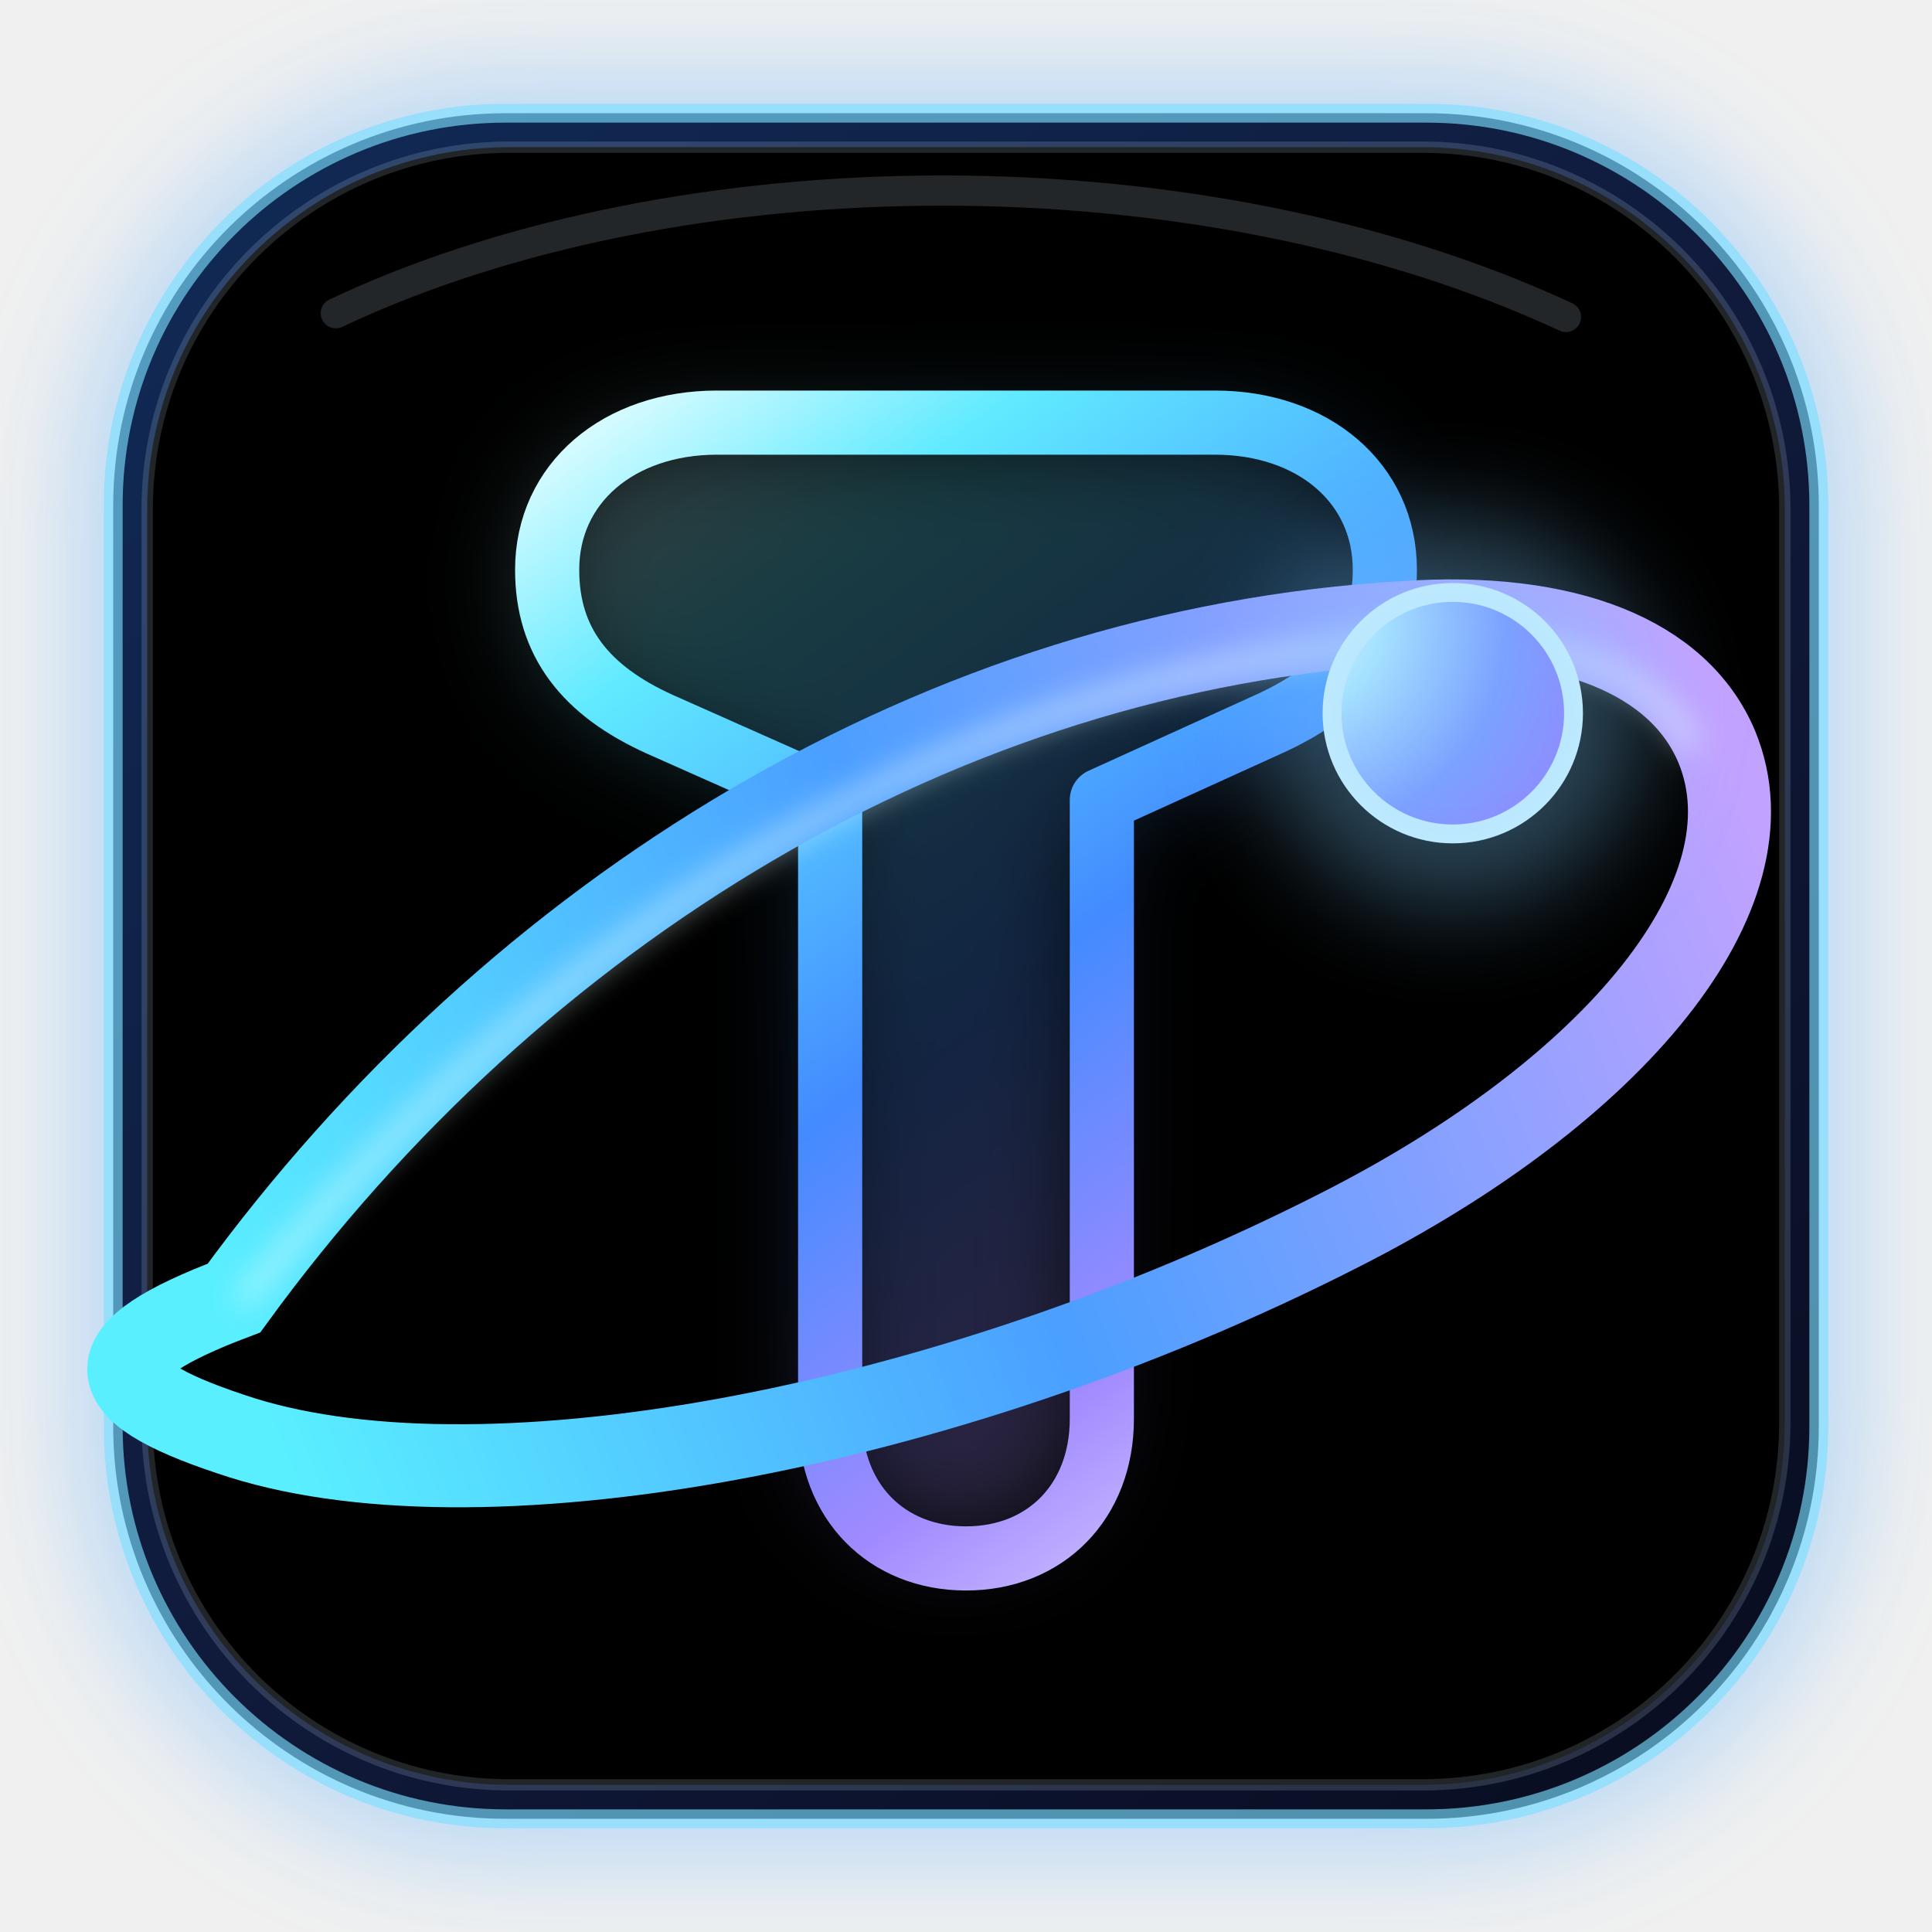
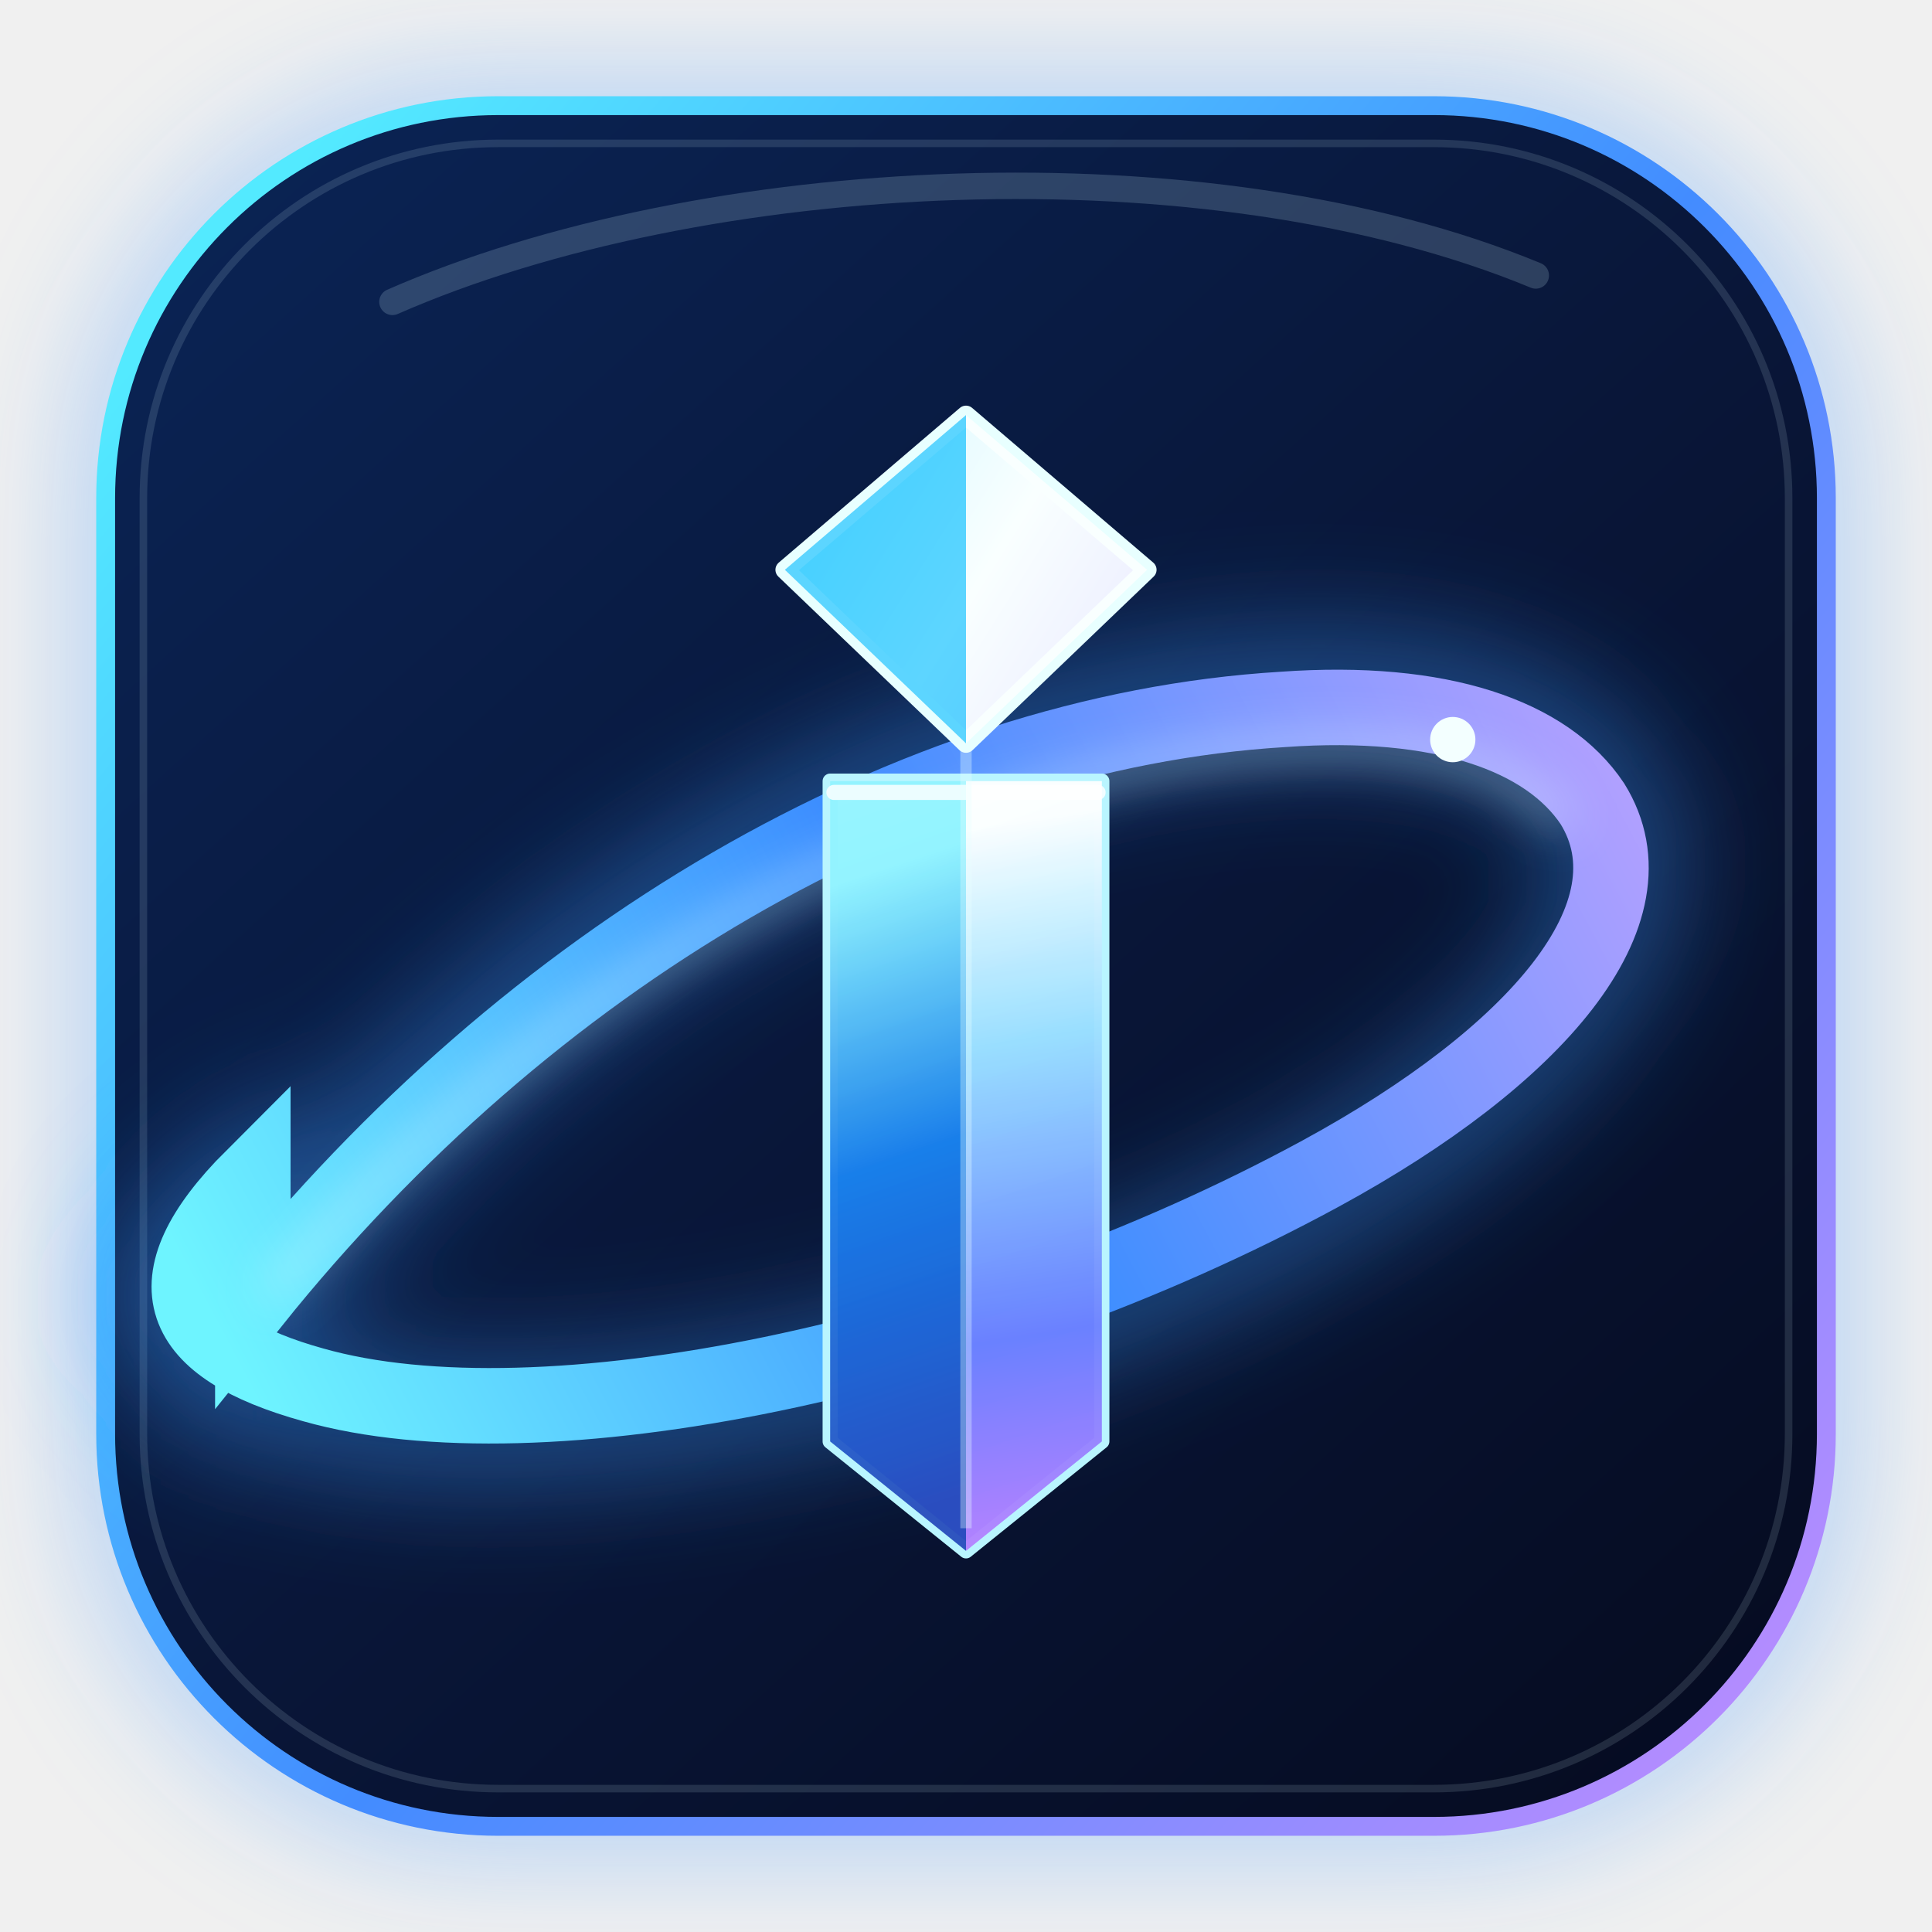
<svg xmlns="http://www.w3.org/2000/svg" viewBox="0 0 512 512">
  <defs>
-     <linearGradient id="tile" x1="55" y1="35" x2="448" y2="480" gradientUnits="userSpaceOnUse">
-       <stop stop-color="#102a55" />
-       <stop offset=".52" stop-color="#101a3b" />
-       <stop offset="1" stop-color="#080d20" />
+     <linearGradient id="background" x1="50" y1="30" x2="462" y2="484" gradientUnits="userSpaceOnUse">
+       <stop stop-color="#0a2455" />
+       <stop offset=".52" stop-color="#091638" />
+       <stop offset="1" stop-color="#050b20" />
    </linearGradient>
-     <linearGradient id="glass" x1="148" y1="104" x2="370" y2="410" gradientUnits="userSpaceOnUse">
-       <stop stop-color="#efffff" />
-       <stop offset=".19" stop-color="#60eaff" />
-       <stop offset=".52" stop-color="#438bff" />
-       <stop offset=".78" stop-color="#a18aff" />
-       <stop offset="1" stop-color="#e5ddff" />
+     <linearGradient id="rim" x1="40" y1="90" x2="470" y2="446" gradientUnits="userSpaceOnUse">
+       <stop stop-color="#53eaff" />
+       <stop offset=".52" stop-color="#438cff" />
+       <stop offset="1" stop-color="#b58cff" />
    </linearGradient>
-     <linearGradient id="orbit" x1="58" y1="343" x2="454" y2="186" gradientUnits="userSpaceOnUse">
-       <stop stop-color="#59efff" />
-       <stop offset=".48" stop-color="#4b9fff" />
-       <stop offset="1" stop-color="#c2a2ff" />
+     <linearGradient id="orbit" x1="66" y1="368" x2="446" y2="167" gradientUnits="userSpaceOnUse">
+       <stop stop-color="#6ef4ff" />
+       <stop offset=".48" stop-color="#3d8eff" />
+       <stop offset="1" stop-color="#c4a3ff" />
    </linearGradient>
-     <radialGradient id="ball" cx="0" cy="0" r="1" gradientTransform="matrix(65 68 -68 65 345 166)" gradientUnits="userSpaceOnUse">
+     <linearGradient id="pillarFront" x1="222" y1="210" x2="294" y2="414" gradientUnits="userSpaceOnUse">
+       <stop stop-color="#f5ffff" />
+       <stop offset=".22" stop-color="#78efff" />
+       <stop offset=".62" stop-color="#359aff" />
+       <stop offset="1" stop-color="#a78bff" />
+     </linearGradient>
+     <linearGradient id="pillarLeft" x1="205" y1="240" x2="257" y2="396" gradientUnits="userSpaceOnUse">
+       <stop stop-color="#8ff3ff" />
+       <stop offset=".45" stop-color="#1479e8" />
+       <stop offset="1" stop-color="#2348ba" />
+     </linearGradient>
+     <linearGradient id="pillarRight" x1="286" y1="215" x2="315" y2="407" gradientUnits="userSpaceOnUse">
      <stop stop-color="#fff" />
-       <stop offset=".22" stop-color="#b9edff" />
-       <stop offset=".58" stop-color="#7b8cff" />
-       <stop offset="1" stop-color="#a75dff" />
-     </radialGradient>
-     <filter id="glow" x="-40%" y="-40%" width="180%" height="180%">
-       <feGaussianBlur stdDeviation="13" />
+       <stop offset=".3" stop-color="#9ddfff" />
+       <stop offset=".7" stop-color="#6c7fff" />
+       <stop offset="1" stop-color="#bd81ff" />
+     </linearGradient>
+     <linearGradient id="diamond" x1="202" y1="124" x2="312" y2="193" gradientUnits="userSpaceOnUse">
+       <stop stop-color="#4fdfff" />
+       <stop offset=".5" stop-color="#eaffff" />
+       <stop offset="1" stop-color="#a5a3ff" />
+     </linearGradient>
+     <filter id="glow" x="-50%" y="-50%" width="200%" height="200%">
+       <feGaussianBlur stdDeviation="15" />
    </filter>
-     <filter id="soft" x="-20%" y="-20%" width="140%" height="140%">
-       <feGaussianBlur stdDeviation="4" />
+     <filter id="softGlow" x="-30%" y="-30%" width="160%" height="160%">
+       <feGaussianBlur stdDeviation="6" />
    </filter>
  </defs>
-   <rect x="18" y="18" width="476" height="476" rx="116" fill="#48a6ff" opacity=".3" filter="url(#glow)" />
-   <rect x="30" y="30" width="452" height="452" rx="104" fill="url(#tile)" stroke="#7bdfff" stroke-opacity=".63" stroke-width="5" />
-   <rect x="39" y="39" width="434" height="434" rx="96" stroke="#d6eaff" stroke-opacity=".16" stroke-width="3" />
-   <path d="M189 114h134c26 0 44 16 44 39 0 20-11 33-30 42l-48 22v153c0 22-15 38-36 38s-36-16-36-38V214l-47-20c-19-8-29-21-29-40 0-24 19-40 48-40Z" fill="url(#glass)" opacity=".26" filter="url(#glow)" />
-   <path d="M190 112h132c26 0 45 16 45 39 0 19-11 32-31 41l-44 20v164c0 22-15 37-36 37s-36-15-36-37V212l-45-20c-20-9-30-22-30-41 0-23 19-39 45-39Z" fill="none" stroke="url(#glass)" stroke-width="17" stroke-linejoin="round" />
-   <path d="M62 344c75-103 188-172 310-179 43-3 73 9 83 33 16 39-27 91-100 128-106 54-230 76-294 54-36-12-36-22 1-36Z" fill="none" stroke="url(#orbit)" stroke-width="22" stroke-linecap="round" />
-   <path d="M65 344c82-98 191-166 307-174 39-2 65 7 76 27" fill="none" stroke="#eaffff" stroke-opacity=".68" stroke-width="4" stroke-linecap="round" filter="url(#soft)" />
-   <circle cx="385" cy="189" r="32" fill="url(#ball)" stroke="#d9f6ff" stroke-width="5" />
-   <circle cx="385" cy="189" r="51" fill="#7bcaff" opacity=".34" filter="url(#glow)" />
-   <path d="M89 83c91-43 229-44 326 1" fill="none" stroke="#d4f2ff" stroke-opacity=".16" stroke-width="8" stroke-linecap="round" />
+   <rect x="18" y="18" width="476" height="476" rx="112" fill="#2888ff" opacity=".26" filter="url(#glow)" />
+   <rect x="28" y="28" width="456" height="456" rx="104" fill="url(#background)" stroke="url(#rim)" stroke-width="5" />
+   <rect x="38" y="38" width="436" height="436" rx="94" fill="none" stroke="#d7f6ff" stroke-opacity=".13" stroke-width="2" />
+   <path d="M65 345C132 254 237 191 337 184c47-3 83 10 91 34 11 32-30 74-90 105-94 49-218 68-273 44-31-14-30-30 0-51Z" fill="none" stroke="#3b9cff" stroke-opacity=".44" stroke-width="30" filter="url(#glow)" />
+   <path d="M67 345C140 254 241 194 340 188c42-3 70 7 82 25 18 29-15 67-72 98-92 50-207 73-267 56-36-10-44-27-16-55Z" fill="none" stroke="url(#orbit)" stroke-width="20" stroke-linecap="round" />
+   <path d="M72 342C151 255 249 203 342 198c35-2 58 5 72 19" fill="none" stroke="#eaffff" stroke-opacity=".63" stroke-width="4" stroke-linecap="round" filter="url(#softGlow)" />
+   <path d="M208 151 256 110 304 151 256 197Z" fill="url(#diamond)" stroke="#e8ffff" stroke-width="5" stroke-linejoin="round" />
+   <path d="m208 151 48 46v-87Z" fill="#3acaff" opacity=".8" />
+   <path d="m256 110 48 41-48 46Z" fill="#fff" opacity=".72" />
+   <path d="m220 207 72 0v175l-36 29-36-29Z" fill="url(#pillarFront)" stroke="#b9f5ff" stroke-width="4" stroke-linejoin="round" />
+   <path d="M220 207h36v204l-36-29Z" fill="url(#pillarLeft)" opacity=".92" />
+   <path d="M256 207h36v175l-36 29Z" fill="url(#pillarRight)" opacity=".93" />
+   <path d="M221 210h70" stroke="#fff" stroke-opacity=".82" stroke-width="4" stroke-linecap="round" />
+   <path d="M256 197v208" stroke="#eaffff" stroke-opacity=".34" stroke-width="3" />
+   <path d="M104 80c82-36 216-43 303-7" fill="none" stroke="#d6f7ff" stroke-opacity=".18" stroke-width="7" stroke-linecap="round" />
+   <circle cx="385" cy="196" r="6" fill="#f3ffff" />
</svg>
